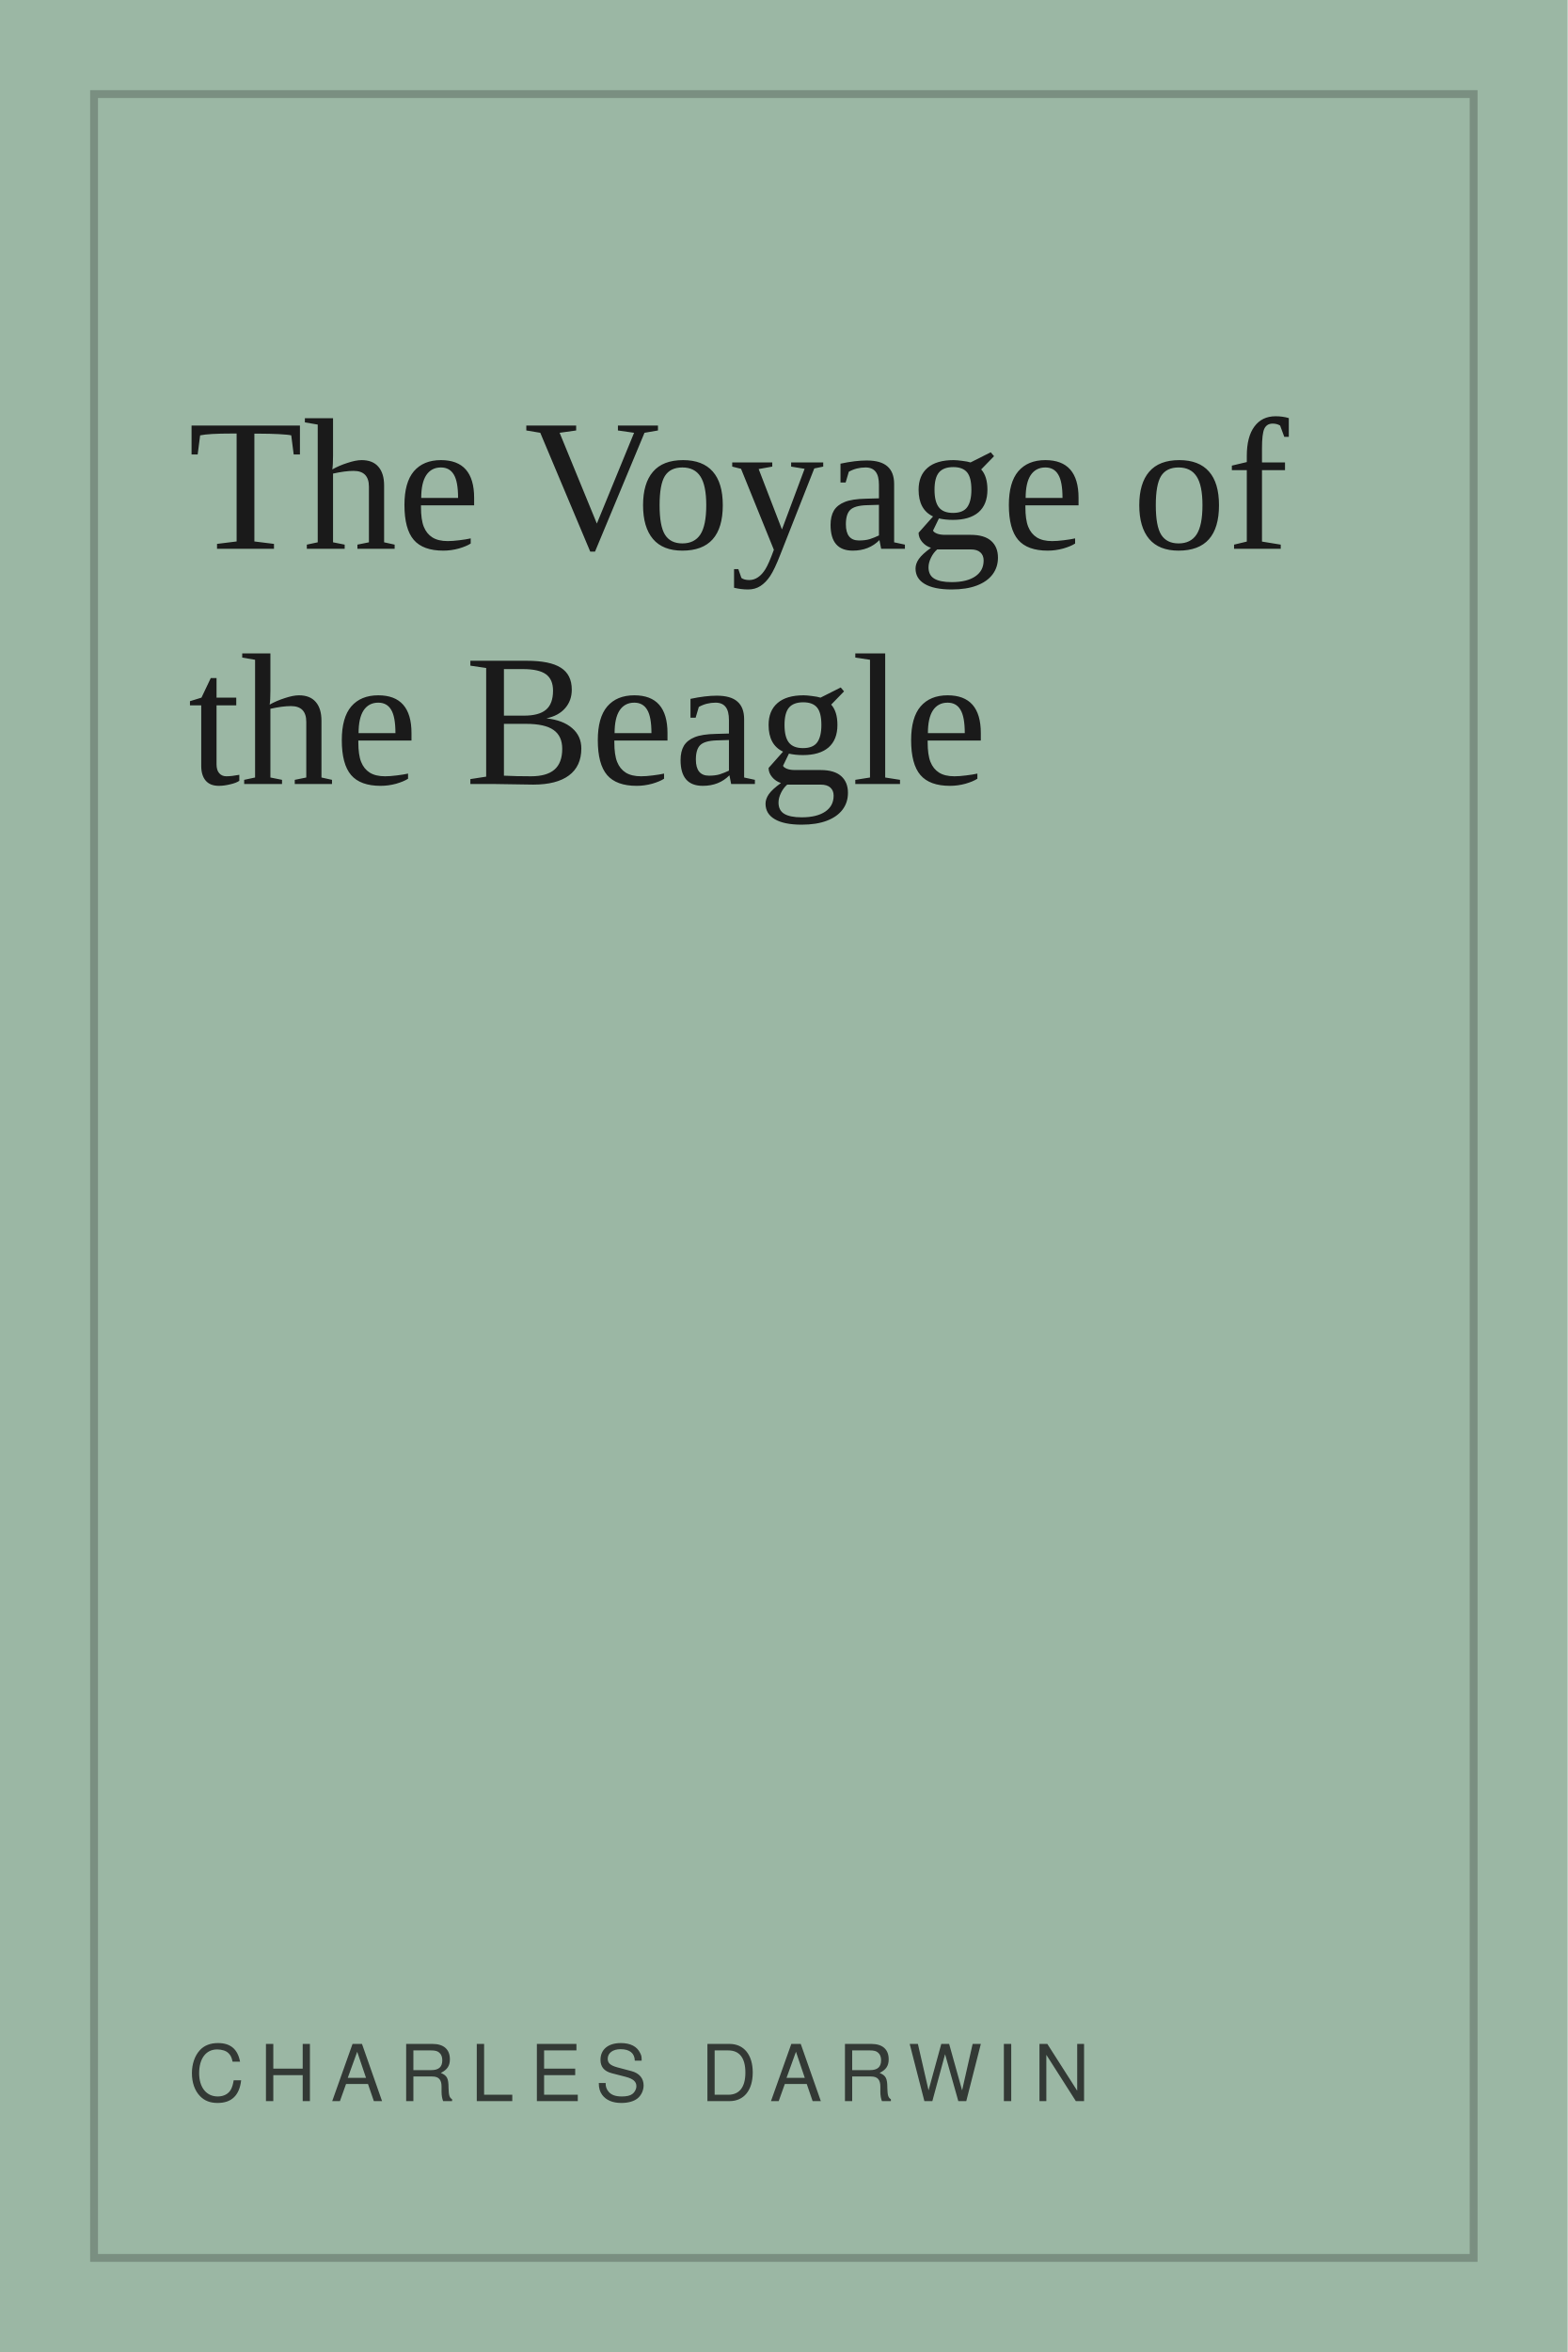
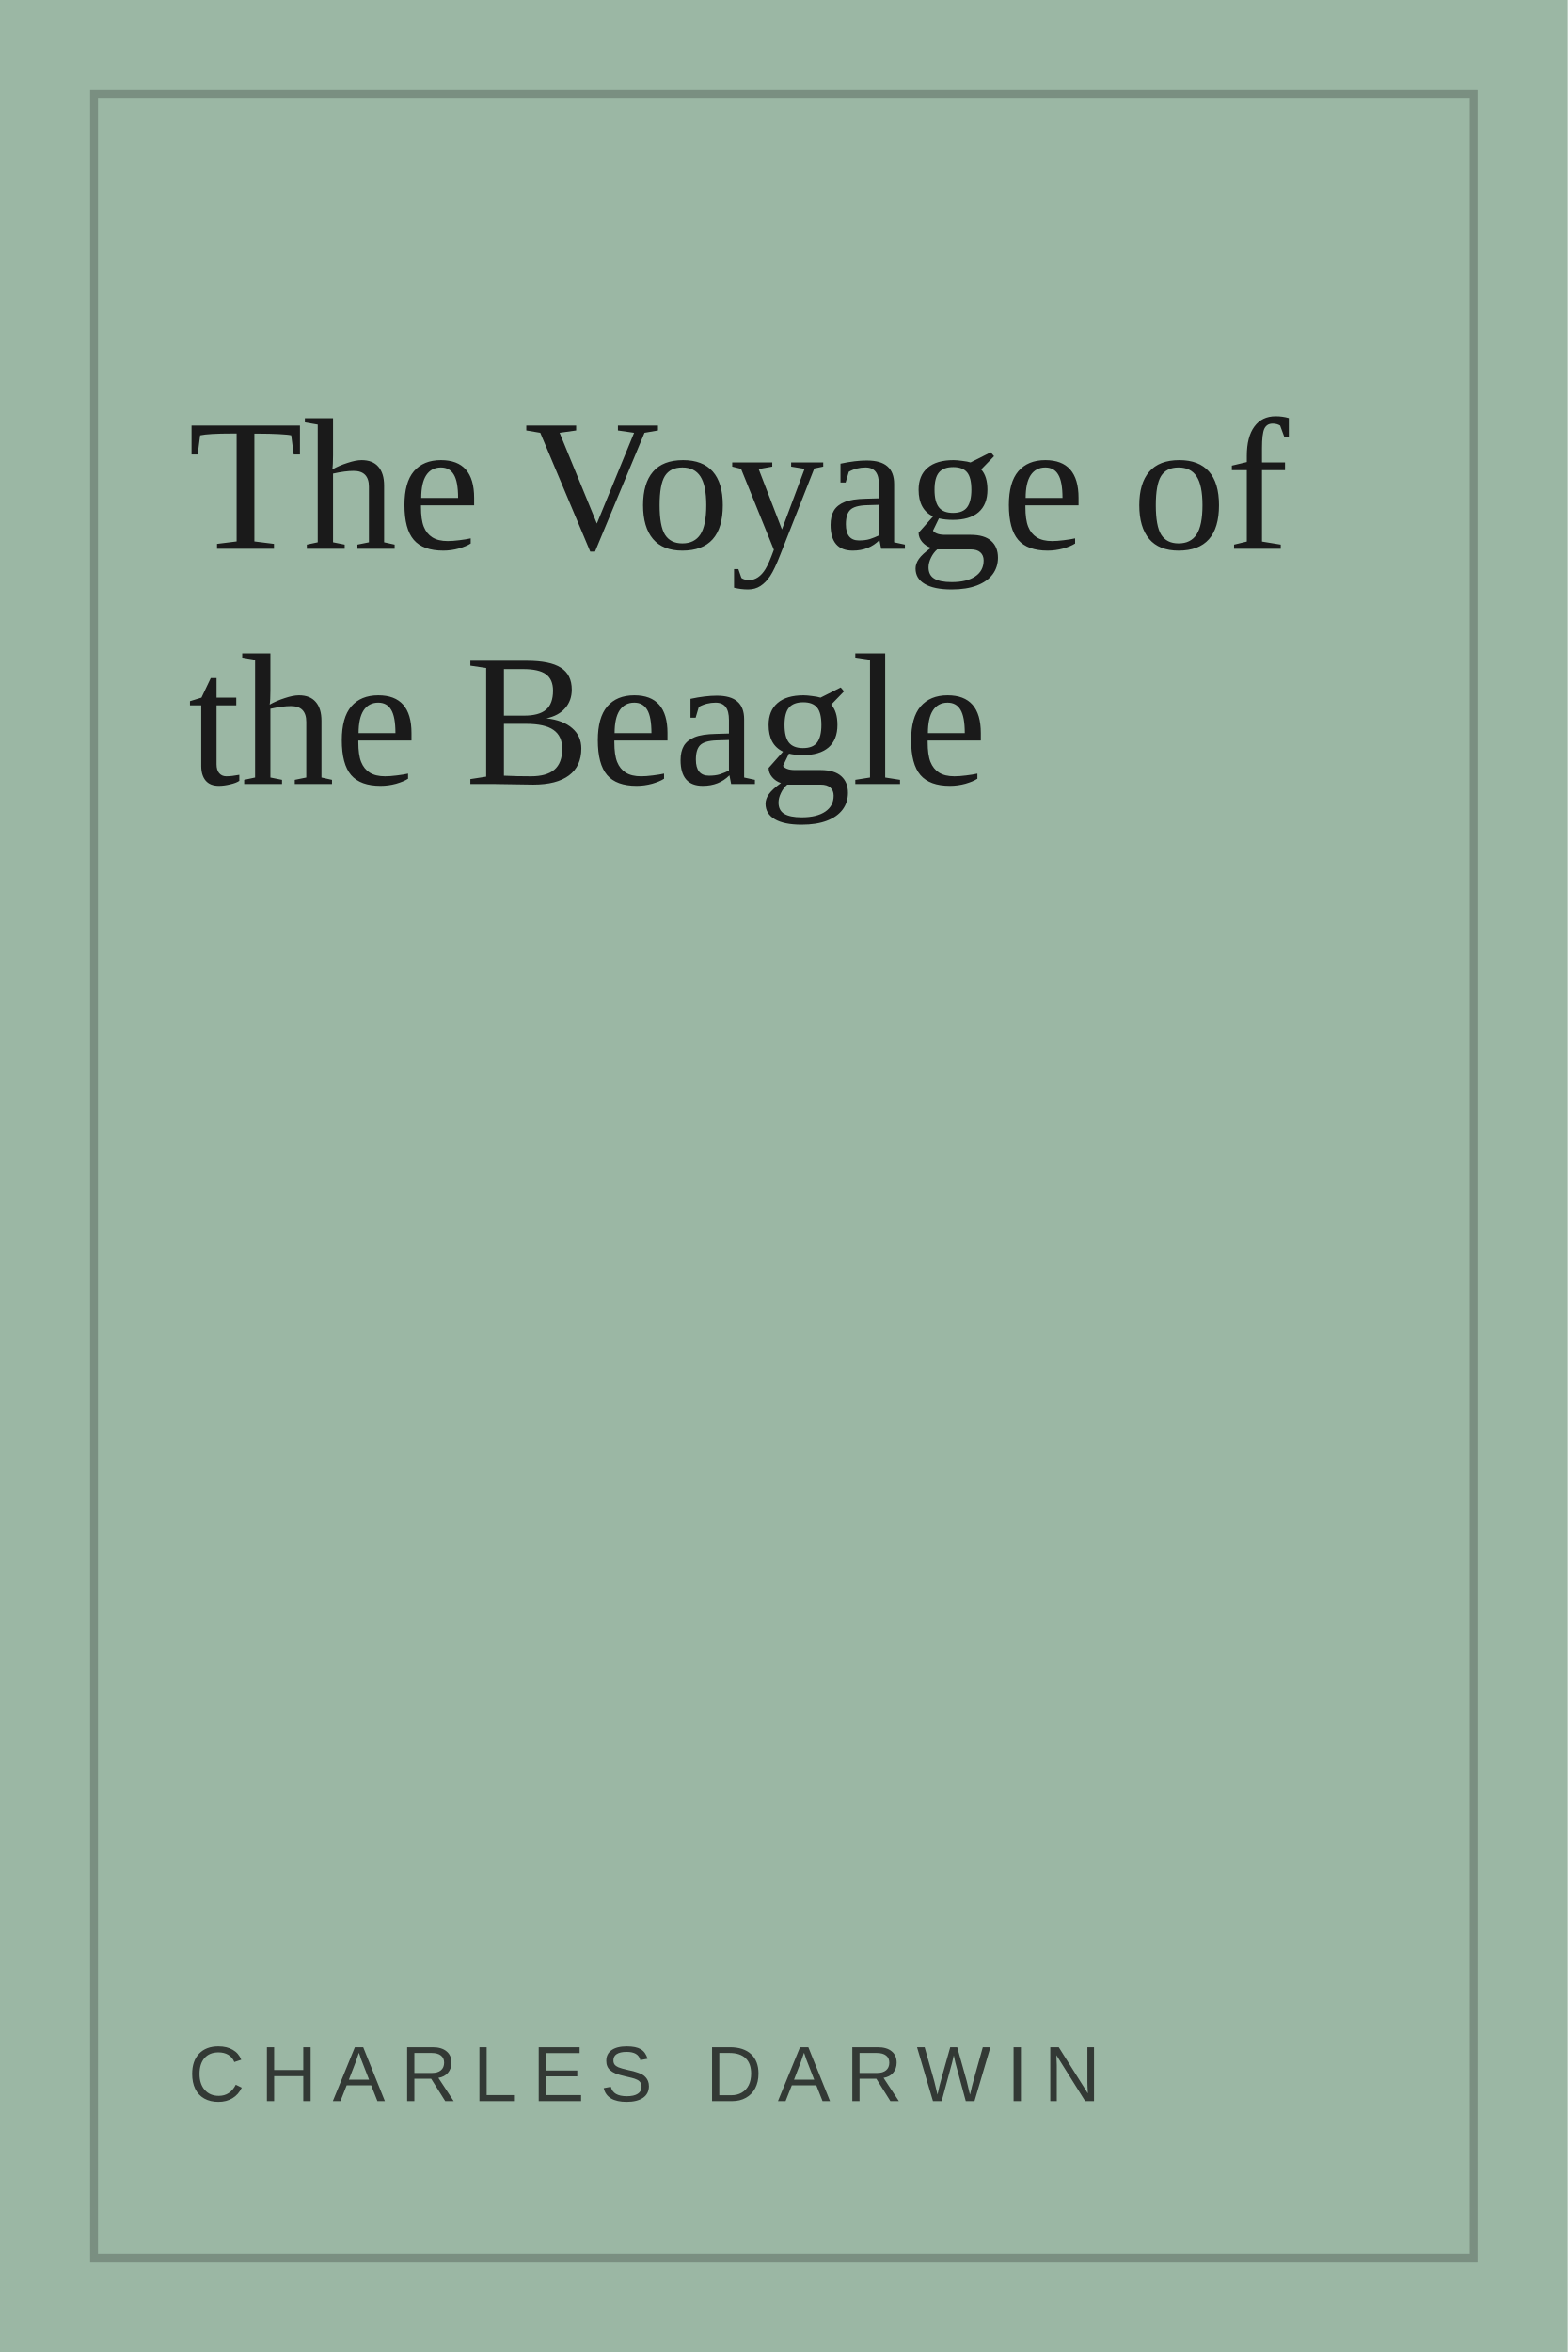
<svg xmlns="http://www.w3.org/2000/svg" width="200" height="300" viewBox="0 0 200 300" role="img" aria-label="The Voyage of the Beagle">
  <rect width="200" height="300" fill="#9bb7a4" />
  <rect x="12" y="12" width="176" height="276" fill="none" stroke="#1a1a1a" stroke-opacity=".25" />
-   <text x="24" y="70" fill="#1a1a1a" font-family="Georgia, 'Times New Roman', serif" font-size="24" font-weight="400">
+   <text x="24" y="70" fill="#1a1a1a" font-family="'Times New Roman', 'Noto Serif', 'Liberation Serif', 'DejaVu Serif', serif" font-size="24" font-weight="400">
    <tspan x="24" dy="0">The Voyage of</tspan>
    <tspan x="24" dy="30">the Beagle</tspan>
  </text>
-   <text x="24" y="268" fill="#1a1a1a" fill-opacity=".8" font-family="Helvetica, Arial, sans-serif" font-size="10" letter-spacing="2">CHARLES DARWIN</text>
+   <text x="24" y="268" fill="#1a1a1a" fill-opacity=".8" font-family="Arial, 'Helvetica Neue', 'Noto Sans', 'Liberation Sans', 'DejaVu Sans', sans-serif" font-size="10" letter-spacing="2">
+     <tspan x="24" dy="0">CHARLES DARWIN</tspan>
+   </text>
</svg>
